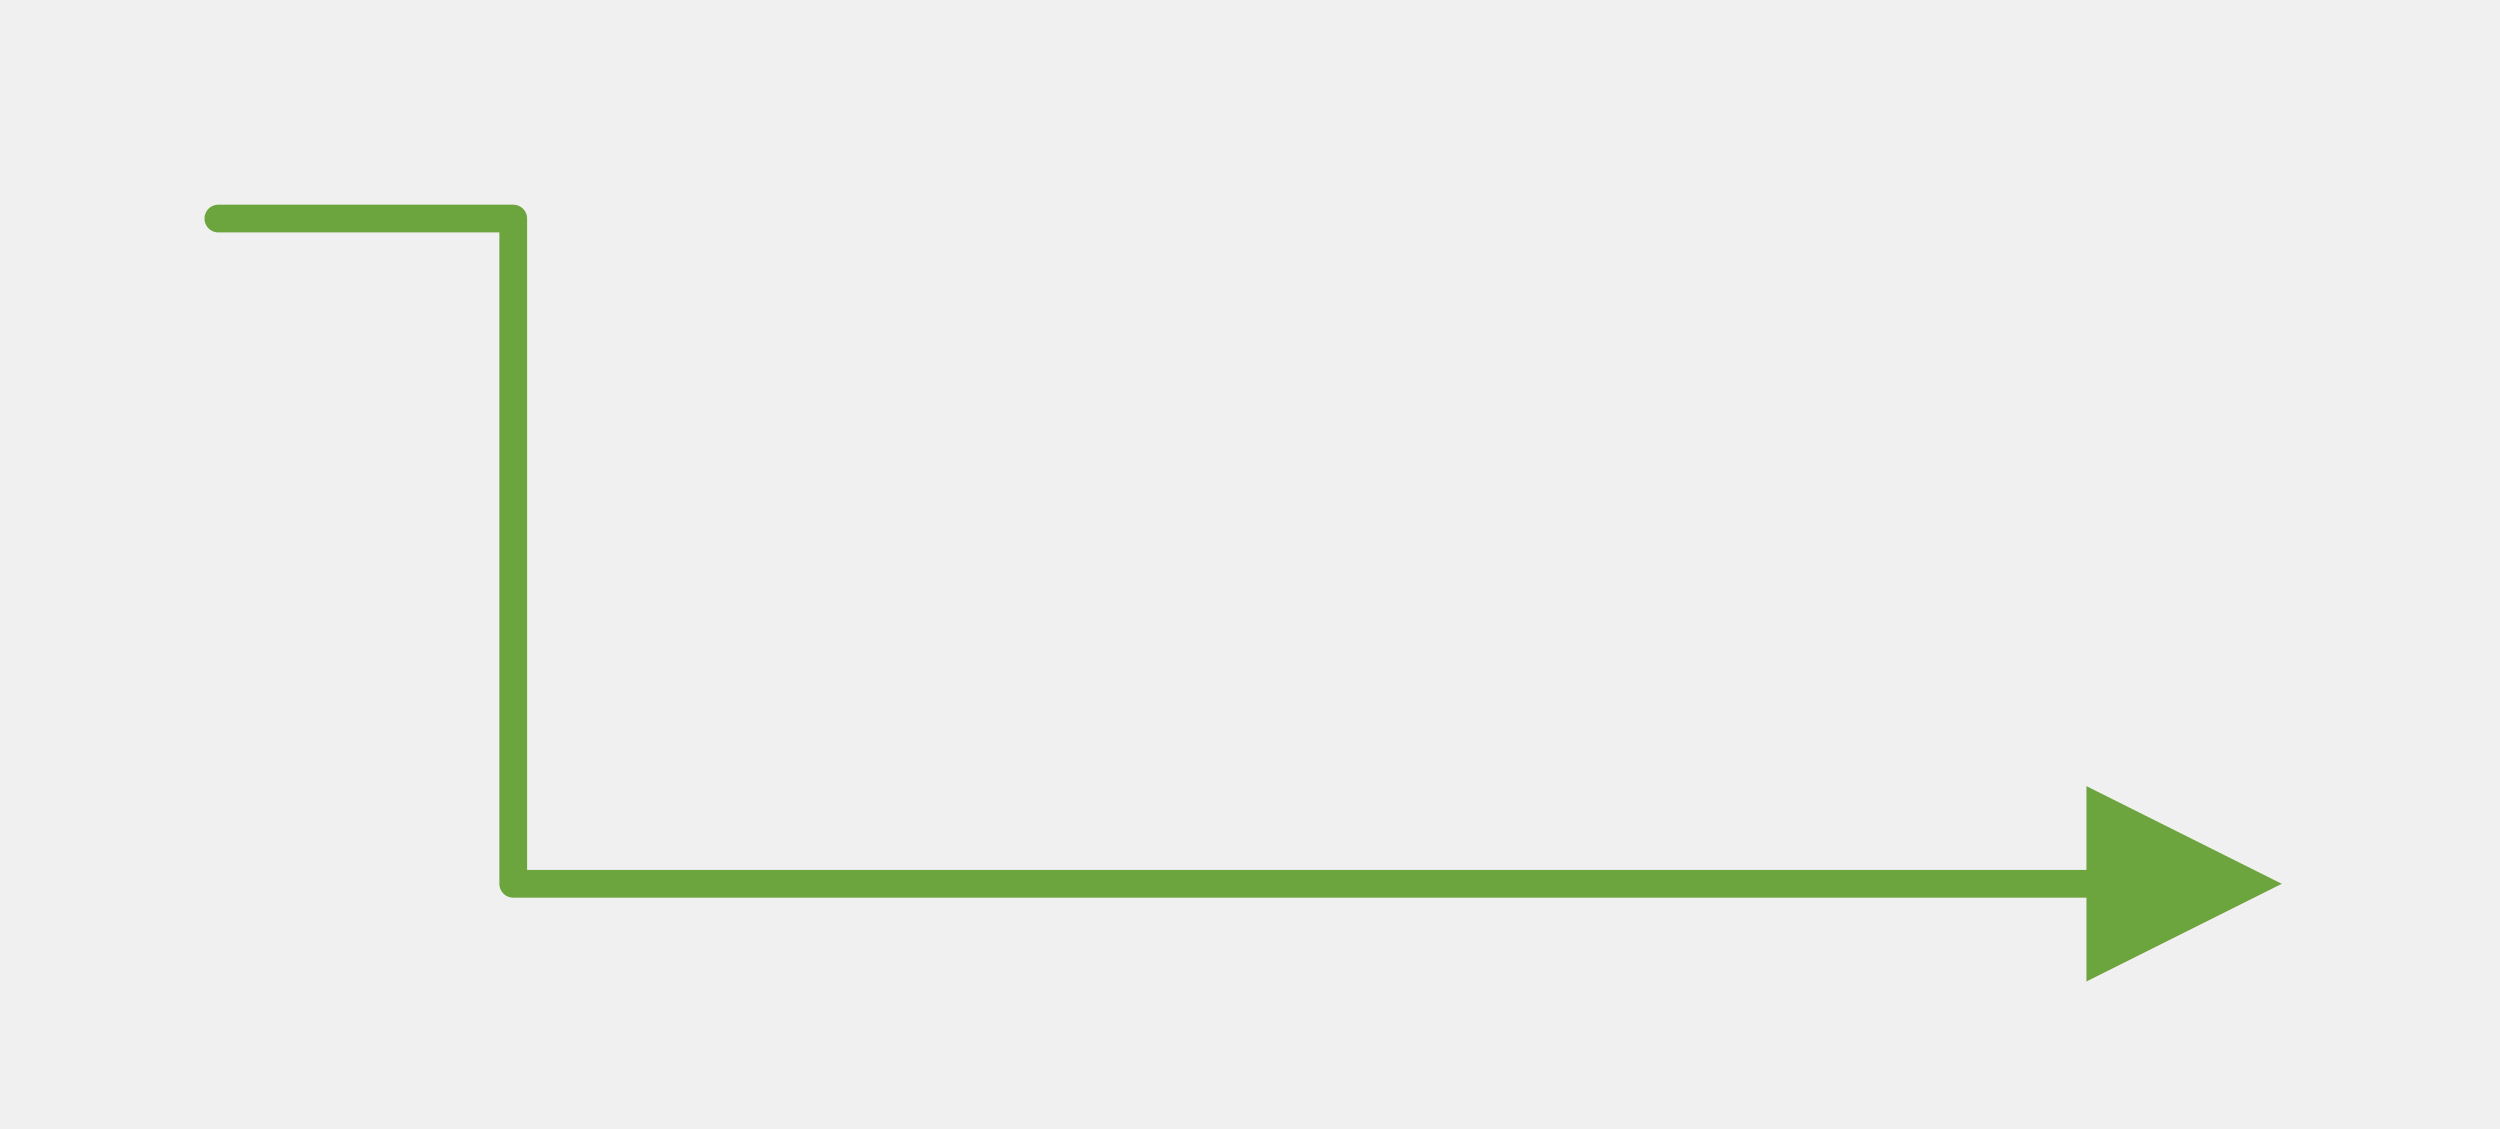
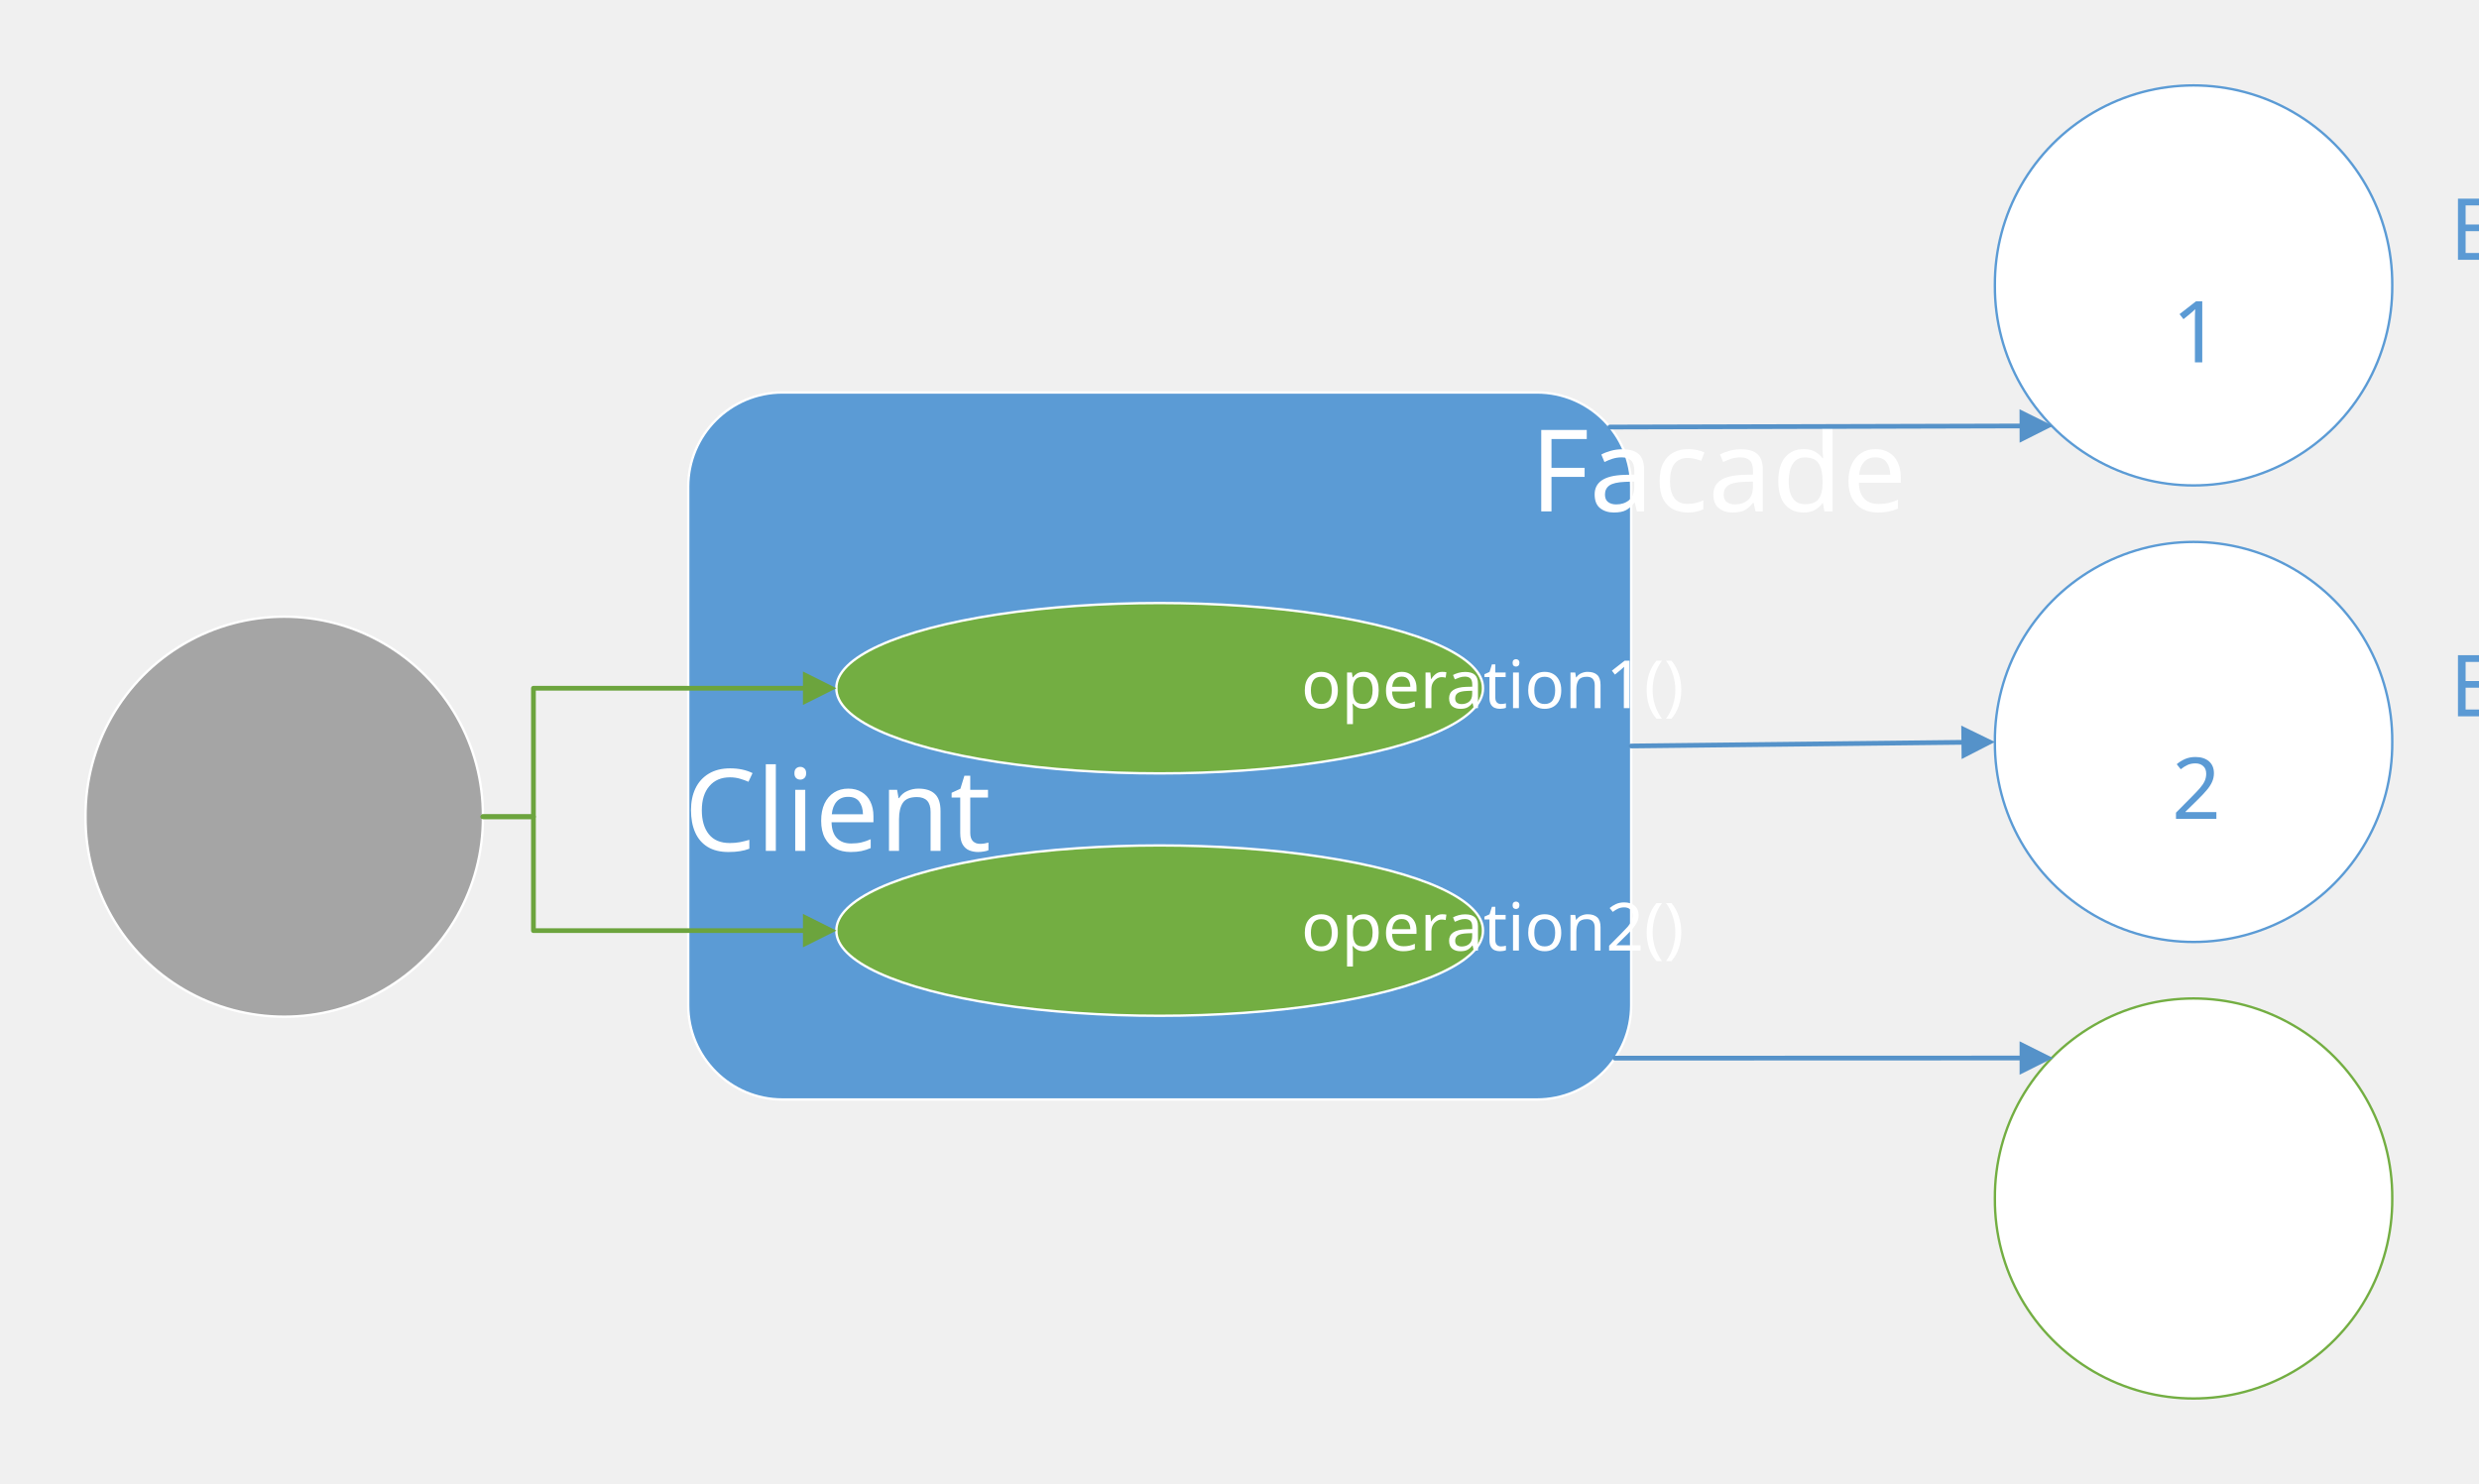
- <svg xmlns="http://www.w3.org/2000/svg" xmlns:ns1="http://schemas.microsoft.com/visio/2003/SVGExtensions/" xmlns:xlink="http://www.w3.org/1999/xlink" width="1.252in" height="0.565in" viewBox="0 0 90.118 40.651" xml:space="preserve" color-interpolation-filters="sRGB" class="st3">
-   <ns1:documentProperties ns1:langID="1033" ns1:metric="true" ns1:viewMarkup="false" />
+ <svg xmlns="http://www.w3.org/2000/svg" xmlns:ns1="http://schemas.microsoft.com/visio/2003/SVGExtensions/" xmlns:xlink="http://www.w3.org/1999/xlink" width="7.245in" height="4.338in" viewBox="0 0 521.65 312.311" xml:space="preserve" color-interpolation-filters="sRGB" class="st16">
+   <ns1:documentProperties ns1:langID="1033" ns1:metric="true" ns1:viewMarkup="false">
+     <ns1:userDefs>
+       <ns1:ud ns1:nameU="msvSubprocessMaster" ns1:prompt="" ns1:val="VT4(Rectangle)" />
+       <ns1:ud ns1:nameU="msvNoAutoConnect" ns1:val="VT0(1):26" />
+     </ns1:userDefs>
+   </ns1:documentProperties>
  <style type="text/css">
	
- 		.st1 {marker-end:url(#mrkr4-6);stroke:#6ca43d;stroke-linecap:round;stroke-linejoin:round;stroke-width:1}
- 		.st2 {fill:#6ca43d;fill-opacity:1;stroke:#6ca43d;stroke-opacity:1;stroke-width:0.284}
- 		.st3 {fill:none;fill-rule:evenodd;font-size:12px;overflow:visible;stroke-linecap:square;stroke-miterlimit:3}
+ 		.st1 {fill:#5b9bd5;stroke:#ffffff;stroke-linecap:round;stroke-linejoin:round;stroke-width:0.5}
+ 		.st2 {fill:#ffffff;stroke:#5b9bd5;stroke-linecap:round;stroke-linejoin:round;stroke-width:0.5}
+ 		.st3 {fill:#5b9ad4;font-family:Calibri;font-size:1.5em}
+ 		.st4 {font-size:1em}
+ 		.st5 {fill:#73ae42;stroke:#ffffff;stroke-linecap:round;stroke-linejoin:round;stroke-width:0.5}
+ 		.st6 {fill:#ffffff;font-family:Calibri;font-size:1.167em}
+ 		.st7 {fill:none;stroke:none;stroke-linecap:round;stroke-linejoin:round;stroke-width:0.5}
+ 		.st8 {fill:#ffffff;font-family:Calibri;font-size:2em}
+ 		.st9 {fill:#ffffff;stroke:#73ae42;stroke-linecap:round;stroke-linejoin:round;stroke-width:0.5}
+ 		.st10 {fill:#73ad42;font-family:Calibri;font-size:2em}
+ 		.st11 {fill:#a5a5a5;stroke:#ffffff;stroke-linecap:round;stroke-linejoin:round;stroke-width:0.5}
+ 		.st12 {marker-end:url(#mrkr4-33);stroke:#5592c9;stroke-linecap:round;stroke-linejoin:round;stroke-width:1}
+ 		.st13 {fill:#5592c9;fill-opacity:1;stroke:#5592c9;stroke-opacity:1;stroke-width:0.284}
+ 		.st14 {marker-end:url(#mrkr4-44);stroke:#6ca43d;stroke-linecap:round;stroke-linejoin:round;stroke-width:1}
+ 		.st15 {fill:#6ca43d;fill-opacity:1;stroke:#6ca43d;stroke-opacity:1;stroke-width:0.284}
+ 		.st16 {fill:none;fill-rule:evenodd;font-size:12px;overflow:visible;stroke-linecap:square;stroke-miterlimit:3}
	
	</style>
  <defs id="Markers">
    <g id="lend4">
      <path d="M 2 1 L 0 0 L 2 -1 L 2 1 " style="stroke:none" />
    </g>
-     <marker id="mrkr4-6" class="st2" ns1:arrowType="4" ns1:arrowSize="2" ns1:setback="7.04" refX="-7.04" orient="auto" markerUnits="strokeWidth" overflow="visible">
+     <marker id="mrkr4-33" class="st13" ns1:arrowType="4" ns1:arrowSize="2" ns1:setback="7.04" refX="-7.04" orient="auto" markerUnits="strokeWidth" overflow="visible">
+       <use xlink:href="#lend4" transform="scale(-3.52,-3.52) " />
+     </marker>
+     <marker id="mrkr4-44" class="st15" ns1:arrowType="4" ns1:arrowSize="2" ns1:setback="7.04" refX="-7.04" orient="auto" markerUnits="strokeWidth" overflow="visible">
      <use xlink:href="#lend4" transform="scale(-3.52,-3.52) " />
    </marker>
  </defs>
  <g ns1:mID="0" ns1:index="1" ns1:groupContext="foregroundPage">
+     <ns1:userDefs>
+       <ns1:ud ns1:nameU="msvThemeOrder" ns1:val="VT0(0):26" />
+     </ns1:userDefs>
    <ns1:pageProperties ns1:drawingScale="0.0393701" ns1:pageScale="0.0393701" ns1:drawingUnits="24" ns1:shadowOffsetX="8.50394" ns1:shadowOffsetY="-8.50394" />
    <ns1:layer ns1:name="Connector" ns1:index="0" />
-     <g id="shape27-1" ns1:mID="27" ns1:groupContext="shape" ns1:layerMember="0" transform="translate(7.87096,-32.7804)">
-       <path d="M0 40.65 L10.63 40.65 L10.63 64.63 L67.34 64.63" class="st1" />
+     <g id="shape4-1" ns1:mID="4" ns1:groupContext="shape" transform="translate(144.817,-80.8957)">
+       <ns1:userDefs>
+         <ns1:ud ns1:nameU="CTypeTopLeftSnip" ns1:prompt="" ns1:val="VT0(0):5" />
+         <ns1:ud ns1:nameU="CTypeTopRightSnip" ns1:prompt="" ns1:val="VT0(0):5" />
+         <ns1:ud ns1:nameU="CTypeBotLeftSnip" ns1:prompt="" ns1:val="VT0(0):5" />
+         <ns1:ud ns1:nameU="CTypeBotRightSnip" ns1:prompt="" ns1:val="VT0(0):5" />
+         <ns1:ud ns1:nameU="CornerLockHoriz" ns1:prompt="" ns1:val="VT0(0):5" />
+         <ns1:ud ns1:nameU="CornerLockVert" ns1:prompt="" ns1:val="VT0(0):5" />
+         <ns1:ud ns1:nameU="CornerLockDiag" ns1:prompt="" ns1:val="VT0(0):5" />
+         <ns1:ud ns1:nameU="TopLeftOffset" ns1:prompt="" ns1:val="VT0(0.15748031496063):24" />
+         <ns1:ud ns1:nameU="TopRightOffset" ns1:prompt="" ns1:val="VT0(0.15748031496063):24" />
+         <ns1:ud ns1:nameU="BotLeftOffset" ns1:prompt="" ns1:val="VT0(0.15748031496063):24" />
+         <ns1:ud ns1:nameU="BotRightOffset" ns1:prompt="" ns1:val="VT0(0.15748031496063):24" />
+         <ns1:ud ns1:nameU="visVersion" ns1:prompt="" ns1:val="VT0(15):26" />
+         <ns1:ud ns1:nameU="TopLeftOffset" ns1:prompt="" ns1:val="VT0(0.27559055168791):1" />
+         <ns1:ud ns1:nameU="TopRightOffset" ns1:prompt="" ns1:val="VT0(0.27559055168791):1" />
+         <ns1:ud ns1:nameU="BotLeftOffset" ns1:prompt="" ns1:val="VT0(0.27559055168791):1" />
+         <ns1:ud ns1:nameU="BotRightOffset" ns1:prompt="" ns1:val="VT0(0.27559055168791):1" />
+       </ns1:userDefs>
+       <path d="M19.84 312.31 L178.58 312.31 A19.842 19.842 -180 0 0 198.43 292.47 L198.43 183.33 A19.842 19.842 -180 0        0 178.58 163.49 L19.84 163.49 A19.842 19.842 -180 0 0 0 183.33 L0 292.47 A19.842 19.842 -180 0 0 19.84        312.31 Z" class="st1" />
+     </g>
+     <g id="shape5-3" ns1:mID="5" ns1:groupContext="shape" transform="translate(419.778,-210.439)">
+       <ns1:userDefs>
+         <ns1:ud ns1:nameU="visVersion" ns1:val="VT0(15):26" />
+       </ns1:userDefs>
+       <ns1:textBlock ns1:margins="rect(4,4,4,4)" ns1:tabSpace="42.5197" />
+       <ns1:textRect cx="41.811" cy="270.5" width="73.17" height="62.717" />
+       <path d="M0 270.5 A41.811 41.811 0 1 1 83.62 270.5 A41.811 41.811 0 1 1 0 270.5 Z" class="st2" />
+       <text x="11.46" y="265.1" class="st3" ns1:langID="1045">
+         <ns1:paragraph ns1:horizAlign="1" />
+         <ns1:tabList />Element<tspan x="37.25" dy="1.2em" class="st4">1</tspan>
+       </text>
+     </g>
+     <g id="shape6-7" ns1:mID="6" ns1:groupContext="shape" transform="translate(175.998,-98.6122)">
+       <ns1:userDefs>
+         <ns1:ud ns1:nameU="visVersion" ns1:val="VT0(15):26" />
+       </ns1:userDefs>
+       <ns1:textBlock ns1:margins="rect(4,4,4,4)" ns1:tabSpace="42.5197" />
+       <ns1:textRect cx="68.031" cy="294.48" width="119.06" height="31.203" />
+       <path d="M0 294.48 A68.031 17.831 0 1 1 136.06 294.48 A68.031 17.831 0 1 1 0 294.48 Z" class="st5" />
+       <text x="32.27" y="298.68" class="st6" ns1:langID="1045">
+         <ns1:paragraph ns1:horizAlign="1" />
+         <ns1:tabList />operation2()</text>
+     </g>
+     <g id="shape7-10" ns1:mID="7" ns1:groupContext="shape" transform="translate(165.609,-194.053)">
+       <ns1:textBlock ns1:margins="rect(4,4,4,4)" ns1:tabSpace="42.5197" />
+       <ns1:textRect cx="78.421" cy="294.48" width="156.85" height="35.661" />
+       <rect x="0" y="276.65" width="156.842" height="35.661" class="st7" />
+       <text x="44.06" y="301.68" class="st8" ns1:langID="1045">
+         <ns1:paragraph ns1:horizAlign="1" />
+         <ns1:tabList />Facade</text>
+     </g>
+     <g id="shape9-13" ns1:mID="9" ns1:groupContext="shape" transform="translate(336.738,-38.9094)">
+       <rect x="0" y="292.311" width="152" height="20" class="st7" />
+     </g>
+     <g id="shape10-15" ns1:mID="10" ns1:groupContext="shape" transform="translate(419.778,-114.344)">
+       <ns1:userDefs>
+         <ns1:ud ns1:nameU="visVersion" ns1:val="VT0(15):26" />
+       </ns1:userDefs>
+       <ns1:textBlock ns1:margins="rect(4,4,4,4)" ns1:tabSpace="42.5197" />
+       <ns1:textRect cx="41.811" cy="270.5" width="73.17" height="62.717" />
+       <path d="M0 270.5 A41.811 41.811 0 1 1 83.62 270.5 A41.811 41.811 0 1 1 0 270.5 Z" class="st2" />
+       <text x="11.46" y="265.1" class="st3" ns1:langID="1045">
+         <ns1:paragraph ns1:horizAlign="1" />
+         <ns1:tabList />Element<tspan x="37.25" dy="1.2em" class="st4">2</tspan>
+       </text>
+     </g>
+     <g id="shape11-19" ns1:mID="11" ns1:groupContext="shape" transform="translate(419.778,-18.25)">
+       <ns1:userDefs>
+         <ns1:ud ns1:nameU="visVersion" ns1:val="VT0(15):26" />
+       </ns1:userDefs>
+       <ns1:textBlock ns1:margins="rect(4,4,4,4)" ns1:tabSpace="42.5197" />
+       <ns1:textRect cx="41.811" cy="270.5" width="73.17" height="62.717" />
+       <path d="M0 270.5 A41.811 41.811 0 1 1 83.62 270.5 A41.811 41.811 0 1 1 0 270.5 Z" class="st9" />
+       <text x="19.89" y="277.7" class="st10" ns1:langID="1045">
+         <ns1:paragraph ns1:horizAlign="1" />
+         <ns1:tabList />Utils</text>
+     </g>
+     <g id="shape17-22" ns1:mID="17" ns1:groupContext="shape" transform="translate(18,-98.6122)">
+       <ns1:userDefs>
+         <ns1:ud ns1:nameU="visVersion" ns1:val="VT0(15):26" />
+       </ns1:userDefs>
+       <ns1:textBlock ns1:margins="rect(4,4,4,4)" ns1:tabSpace="42.5197" />
+       <ns1:textRect cx="41.811" cy="270.5" width="73.17" height="62.717" />
+       <path d="M0 270.5 A41.811 41.811 0 1 1 83.62 270.5 A41.811 41.811 0 1 1 0 270.5 Z" class="st11" />
+       <text x="13.61" y="277.7" class="st8" ns1:langID="1045">
+         <ns1:paragraph ns1:horizAlign="1" />
+         <ns1:tabList />Client</text>
+     </g>
+     <g id="shape18-25" ns1:mID="18" ns1:groupContext="shape" transform="translate(175.998,-149.636)">
+       <ns1:userDefs>
+         <ns1:ud ns1:nameU="visVersion" ns1:val="VT0(15):26" />
+       </ns1:userDefs>
+       <ns1:textBlock ns1:margins="rect(4,4,4,4)" ns1:tabSpace="42.5197" />
+       <ns1:textRect cx="68.031" cy="294.48" width="119.06" height="31.203" />
+       <path d="M0 294.48 A68.031 17.831 0 1 1 136.06 294.48 A68.031 17.831 0 1 1 0 294.48 Z" class="st5" />
+       <text x="32.27" y="298.68" class="st6" ns1:langID="1045">
+         <ns1:paragraph ns1:horizAlign="1" />
+         <ns1:tabList />operation1()</text>
+     </g>
+     <g id="shape21-28" ns1:mID="21" ns1:groupContext="shape" ns1:layerMember="0" transform="translate(343.242,-148.644)">
+       <path d="M0 305.65 L69.5 304.88" class="st12" />
+     </g>
+     <g id="shape22-34" ns1:mID="22" ns1:groupContext="shape" ns1:layerMember="0" transform="translate(339.82,-82.5273)">
+       <path d="M0 305.24 L85.16 305.21" class="st12" />
+     </g>
+     <g id="shape26-39" ns1:mID="26" ns1:groupContext="shape" ns1:layerMember="0" transform="translate(101.622,-140.423)">
+       <path d="M0 312.31 L10.63 312.31 L10.63 285.27 L67.34 285.27" class="st14" />
+     </g>
+     <g id="shape27-45" ns1:mID="27" ns1:groupContext="shape" ns1:layerMember="0" transform="translate(101.622,-140.423)">
+       <path d="M0 312.31 L10.63 312.31 L10.63 336.29 L67.34 336.29" class="st14" />
+     </g>
+     <g id="shape28-50" ns1:mID="28" ns1:groupContext="shape" ns1:layerMember="0" transform="translate(338.756,-215.473)">
+       <path d="M0 305.35 L86.22 305.12" class="st12" />
    </g>
  </g>
</svg>
